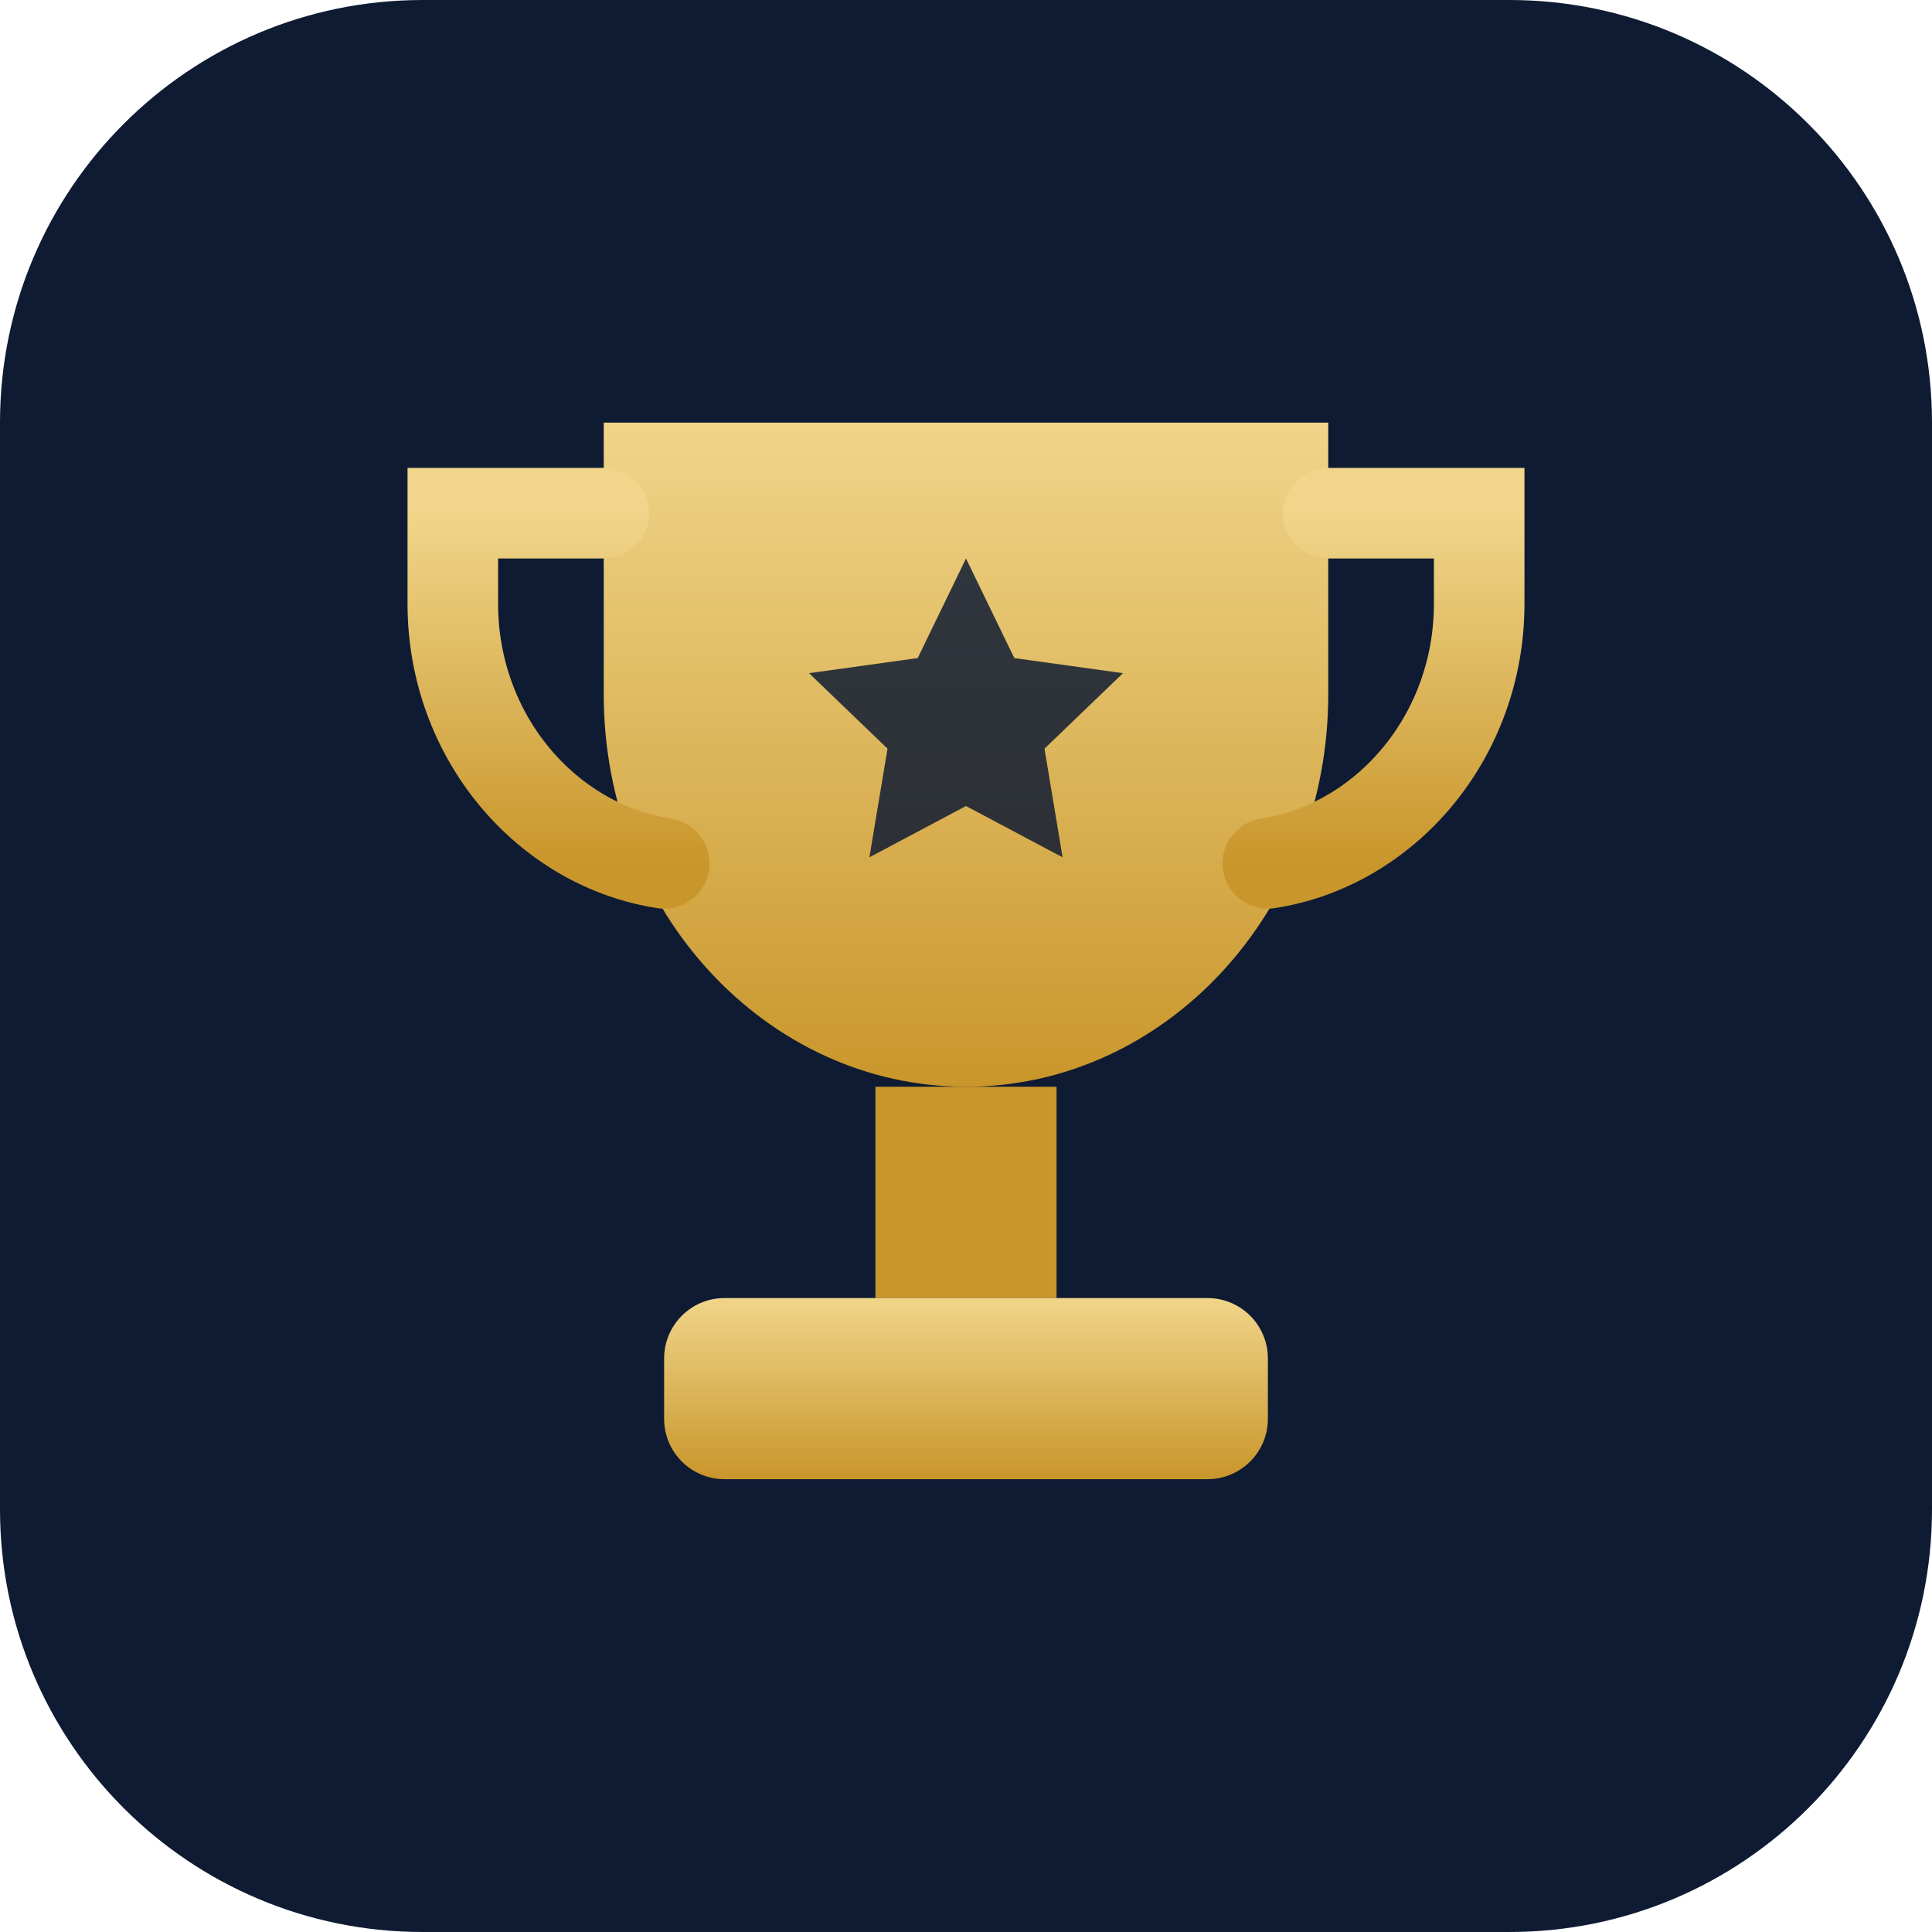
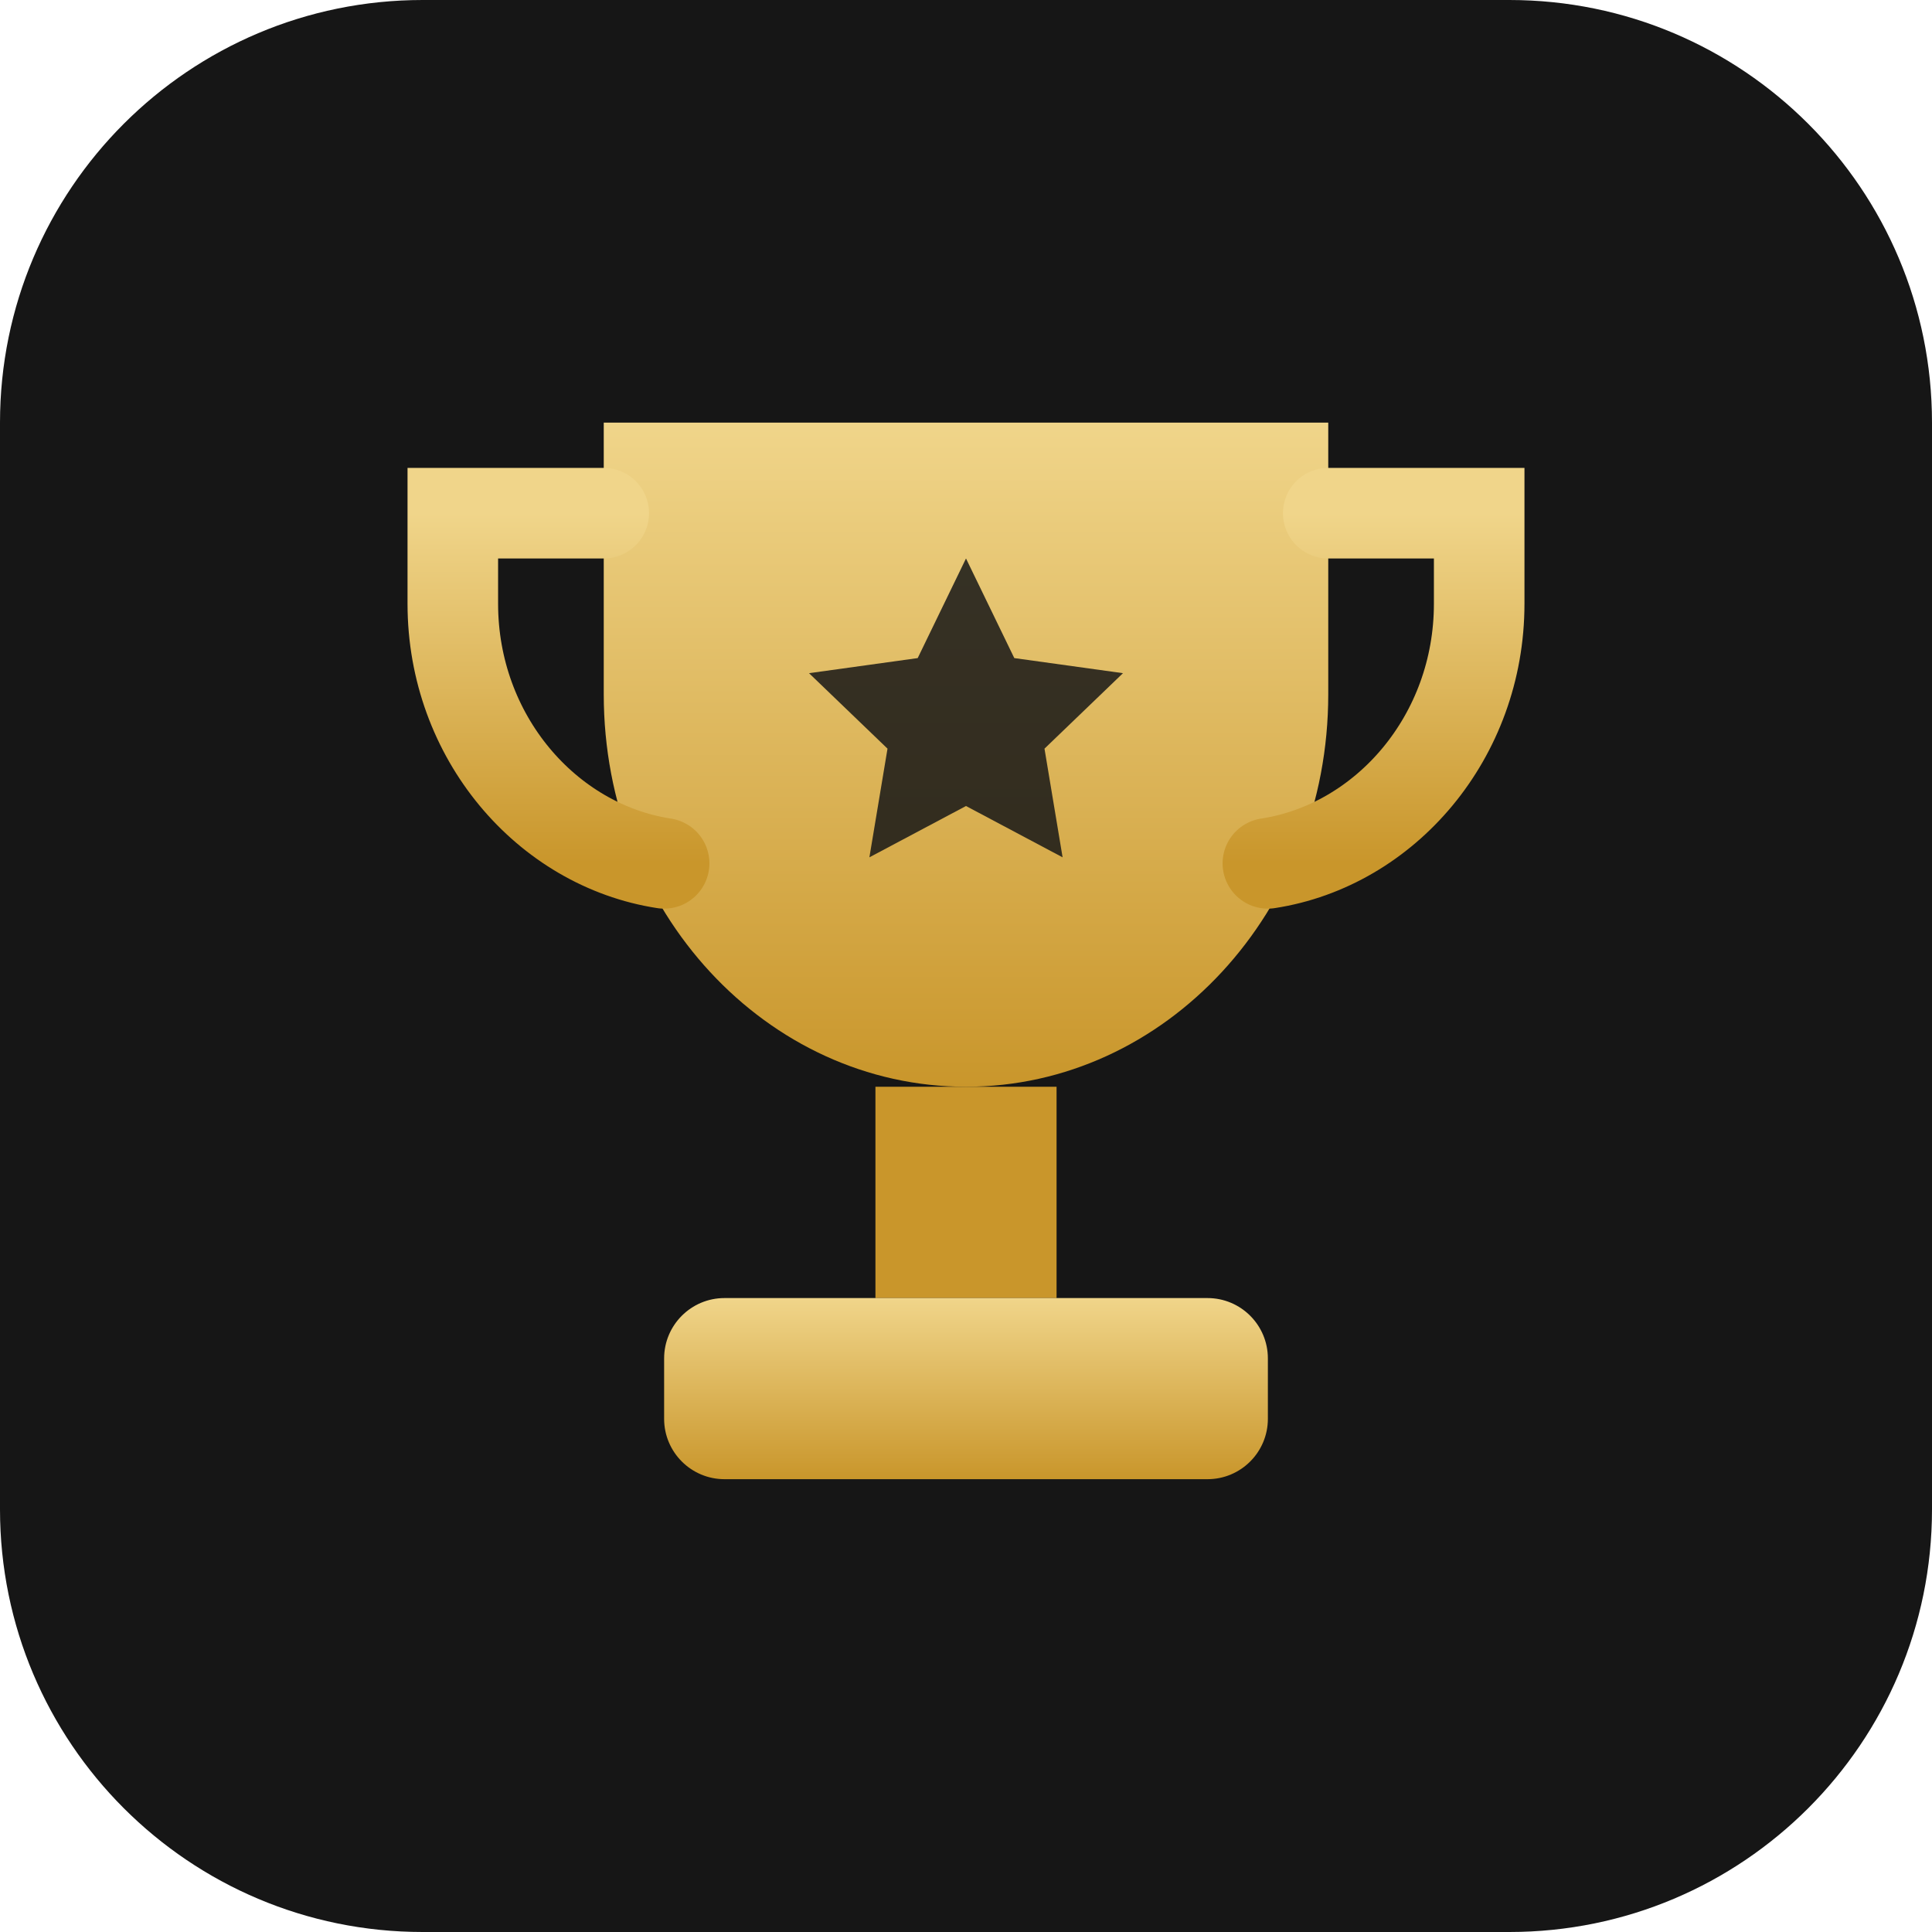
<svg xmlns="http://www.w3.org/2000/svg" viewBox="0 0 64 64">
  <defs>
    <linearGradient id="g" x1="0" y1="0" x2="0" y2="1">
      <stop offset="0" stop-color="#F0D58A" />
      <stop offset="1" stop-color="#C9962B" />
    </linearGradient>
  </defs>
-   <rect width="64" height="64" rx="14" fill="#0F1B33" />
+   <rect width="64" height="64" rx="14" fill="#161616" />
  <path d="M20 14h24v9c0 7.2-5.4 13-12 13s-12-5.8-12-13z" fill="url(#g)" />
  <path d="M20 17h-5v3c0 4.4 3.1 8 7 8.6M44 17h5v3c0 4.4-3.1 8-7 8.6" fill="none" stroke="url(#g)" stroke-width="3" stroke-linecap="round" />
  <path d="M29 36h6v7h-6z" fill="#C9962B" />
  <rect x="22" y="43" width="20" height="6" rx="2" fill="url(#g)" />
-   <path d="M32 18.5l1.6 3.3 3.6.5-2.6 2.5.6 3.6-3.2-1.7-3.2 1.7.6-3.6-2.6-2.5 3.6-.5z" fill="#0F1B33" opacity=".85" />
+   <path d="M32 18.5l1.6 3.3 3.6.5-2.6 2.5.6 3.6-3.2-1.7-3.2 1.7.6-3.6-2.6-2.5 3.6-.5z" fill="#161616" opacity=".85" />
</svg>
